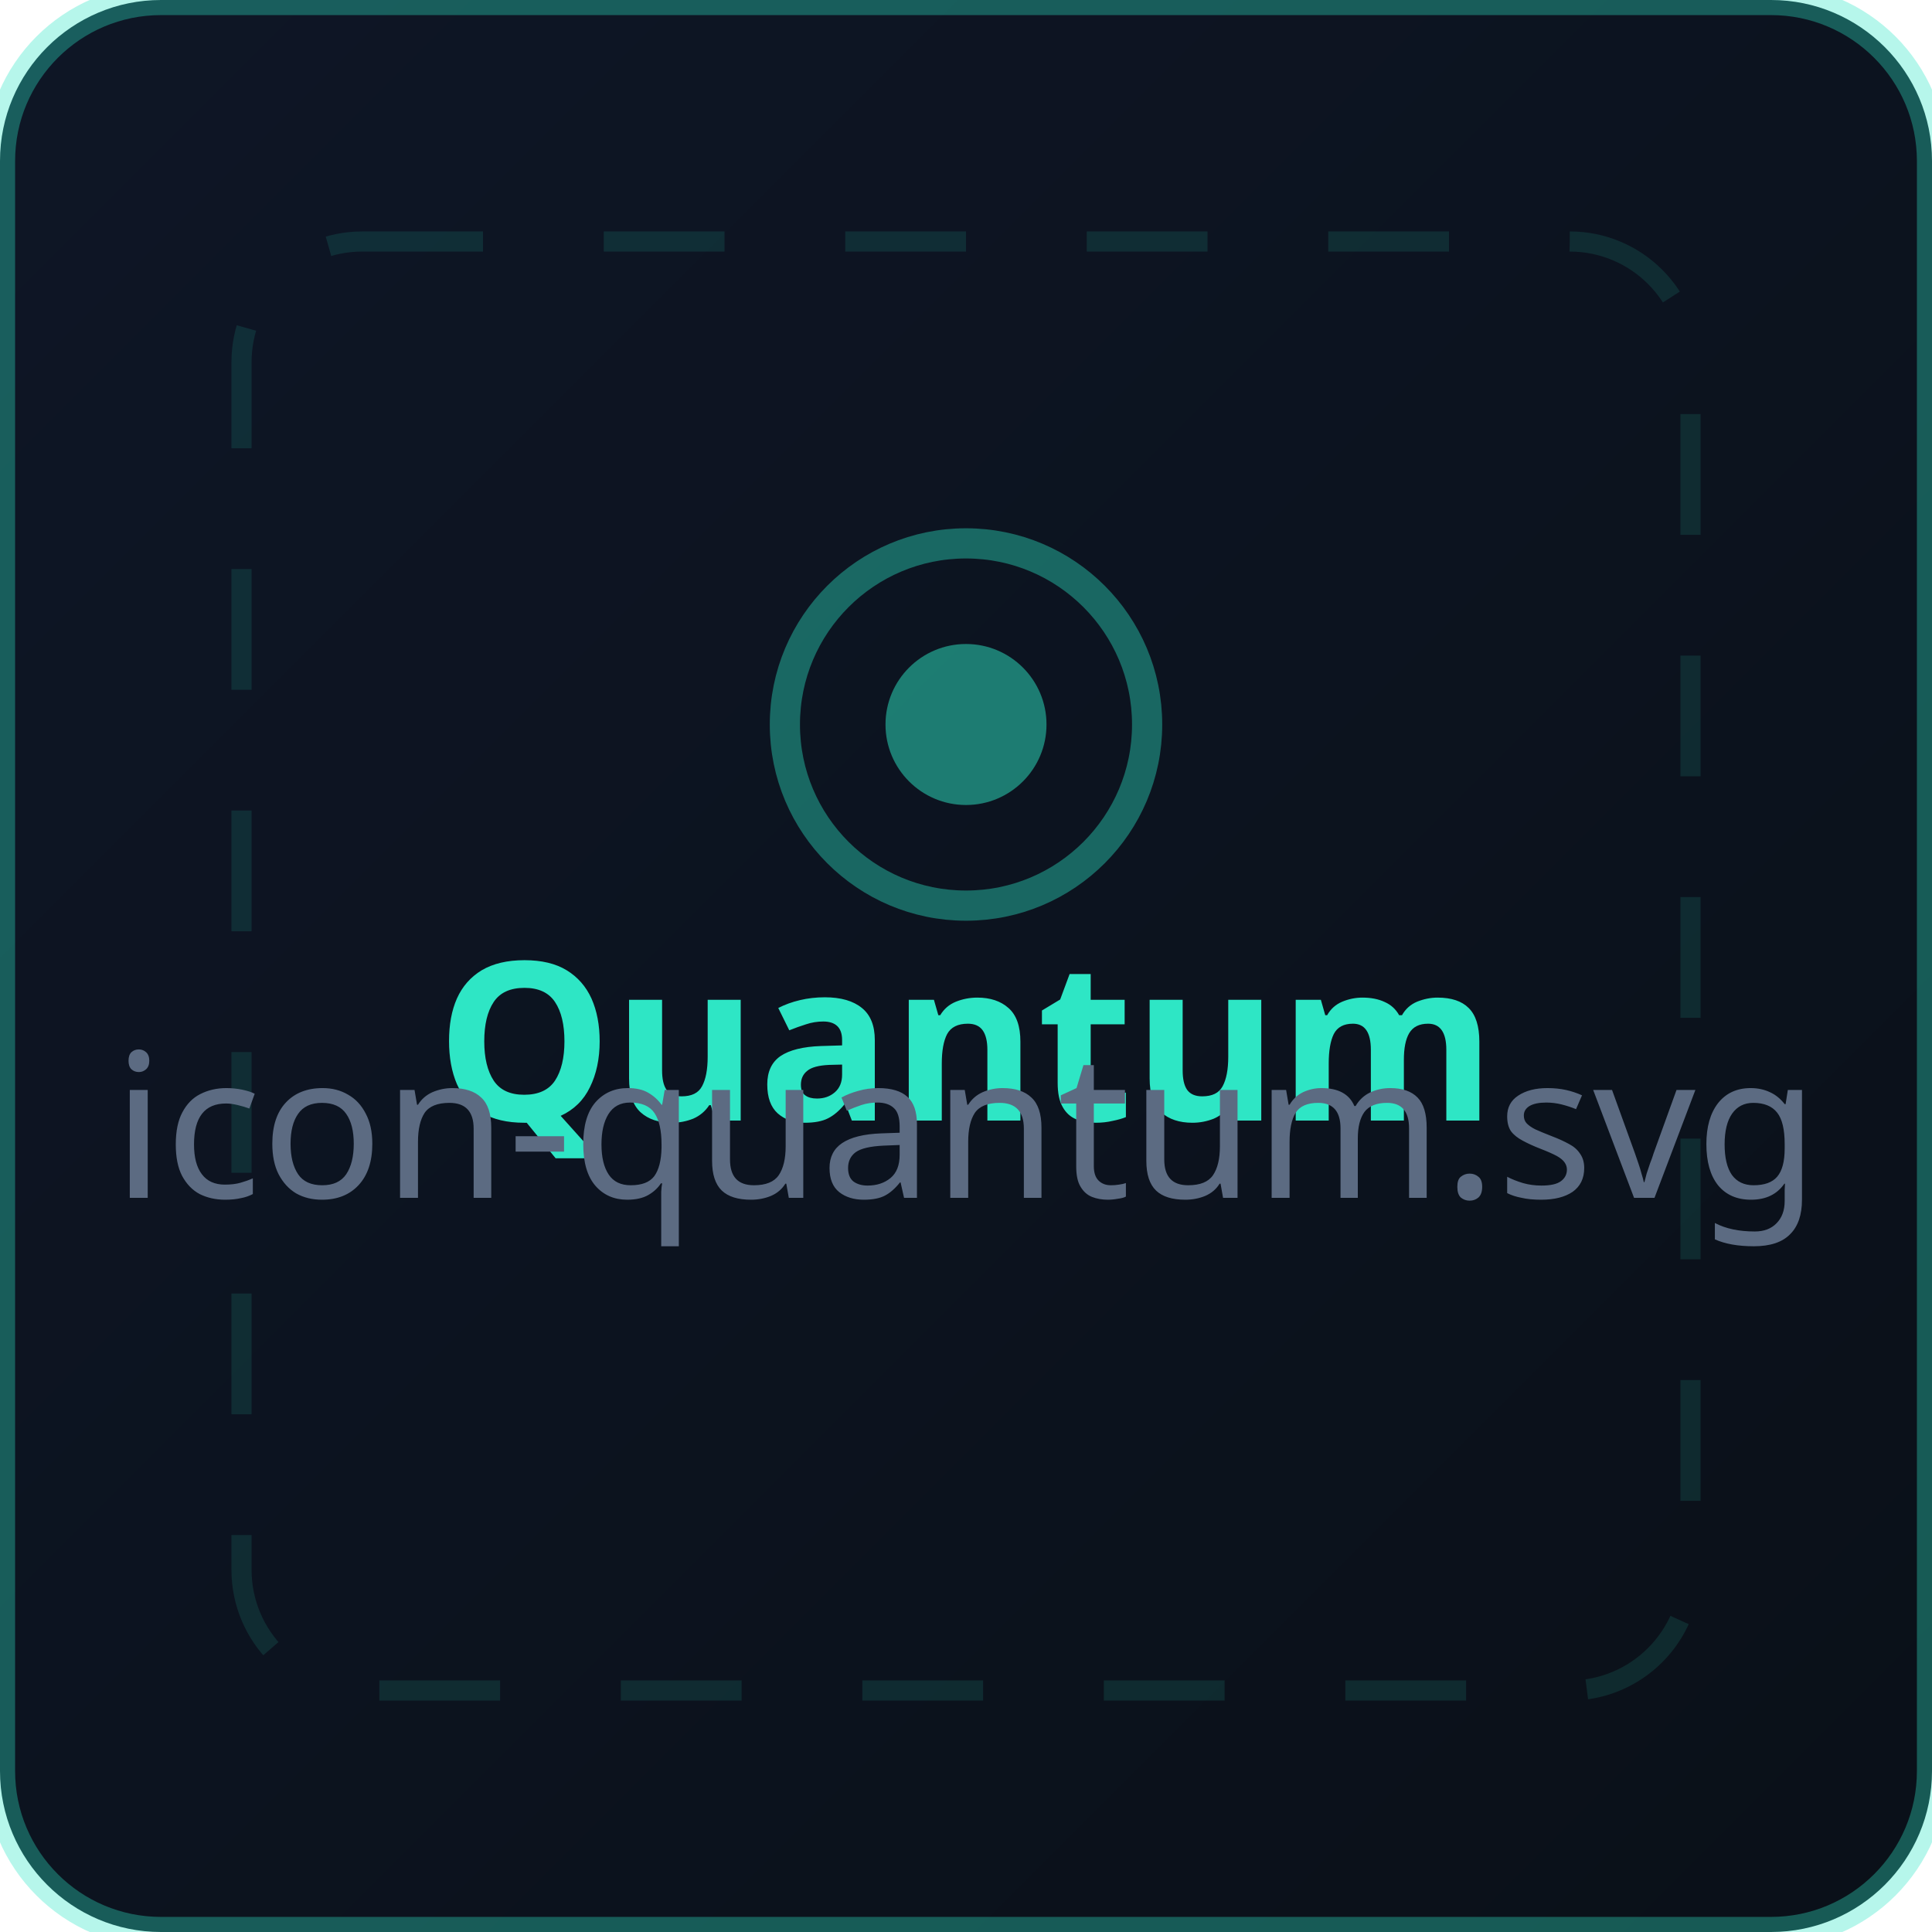
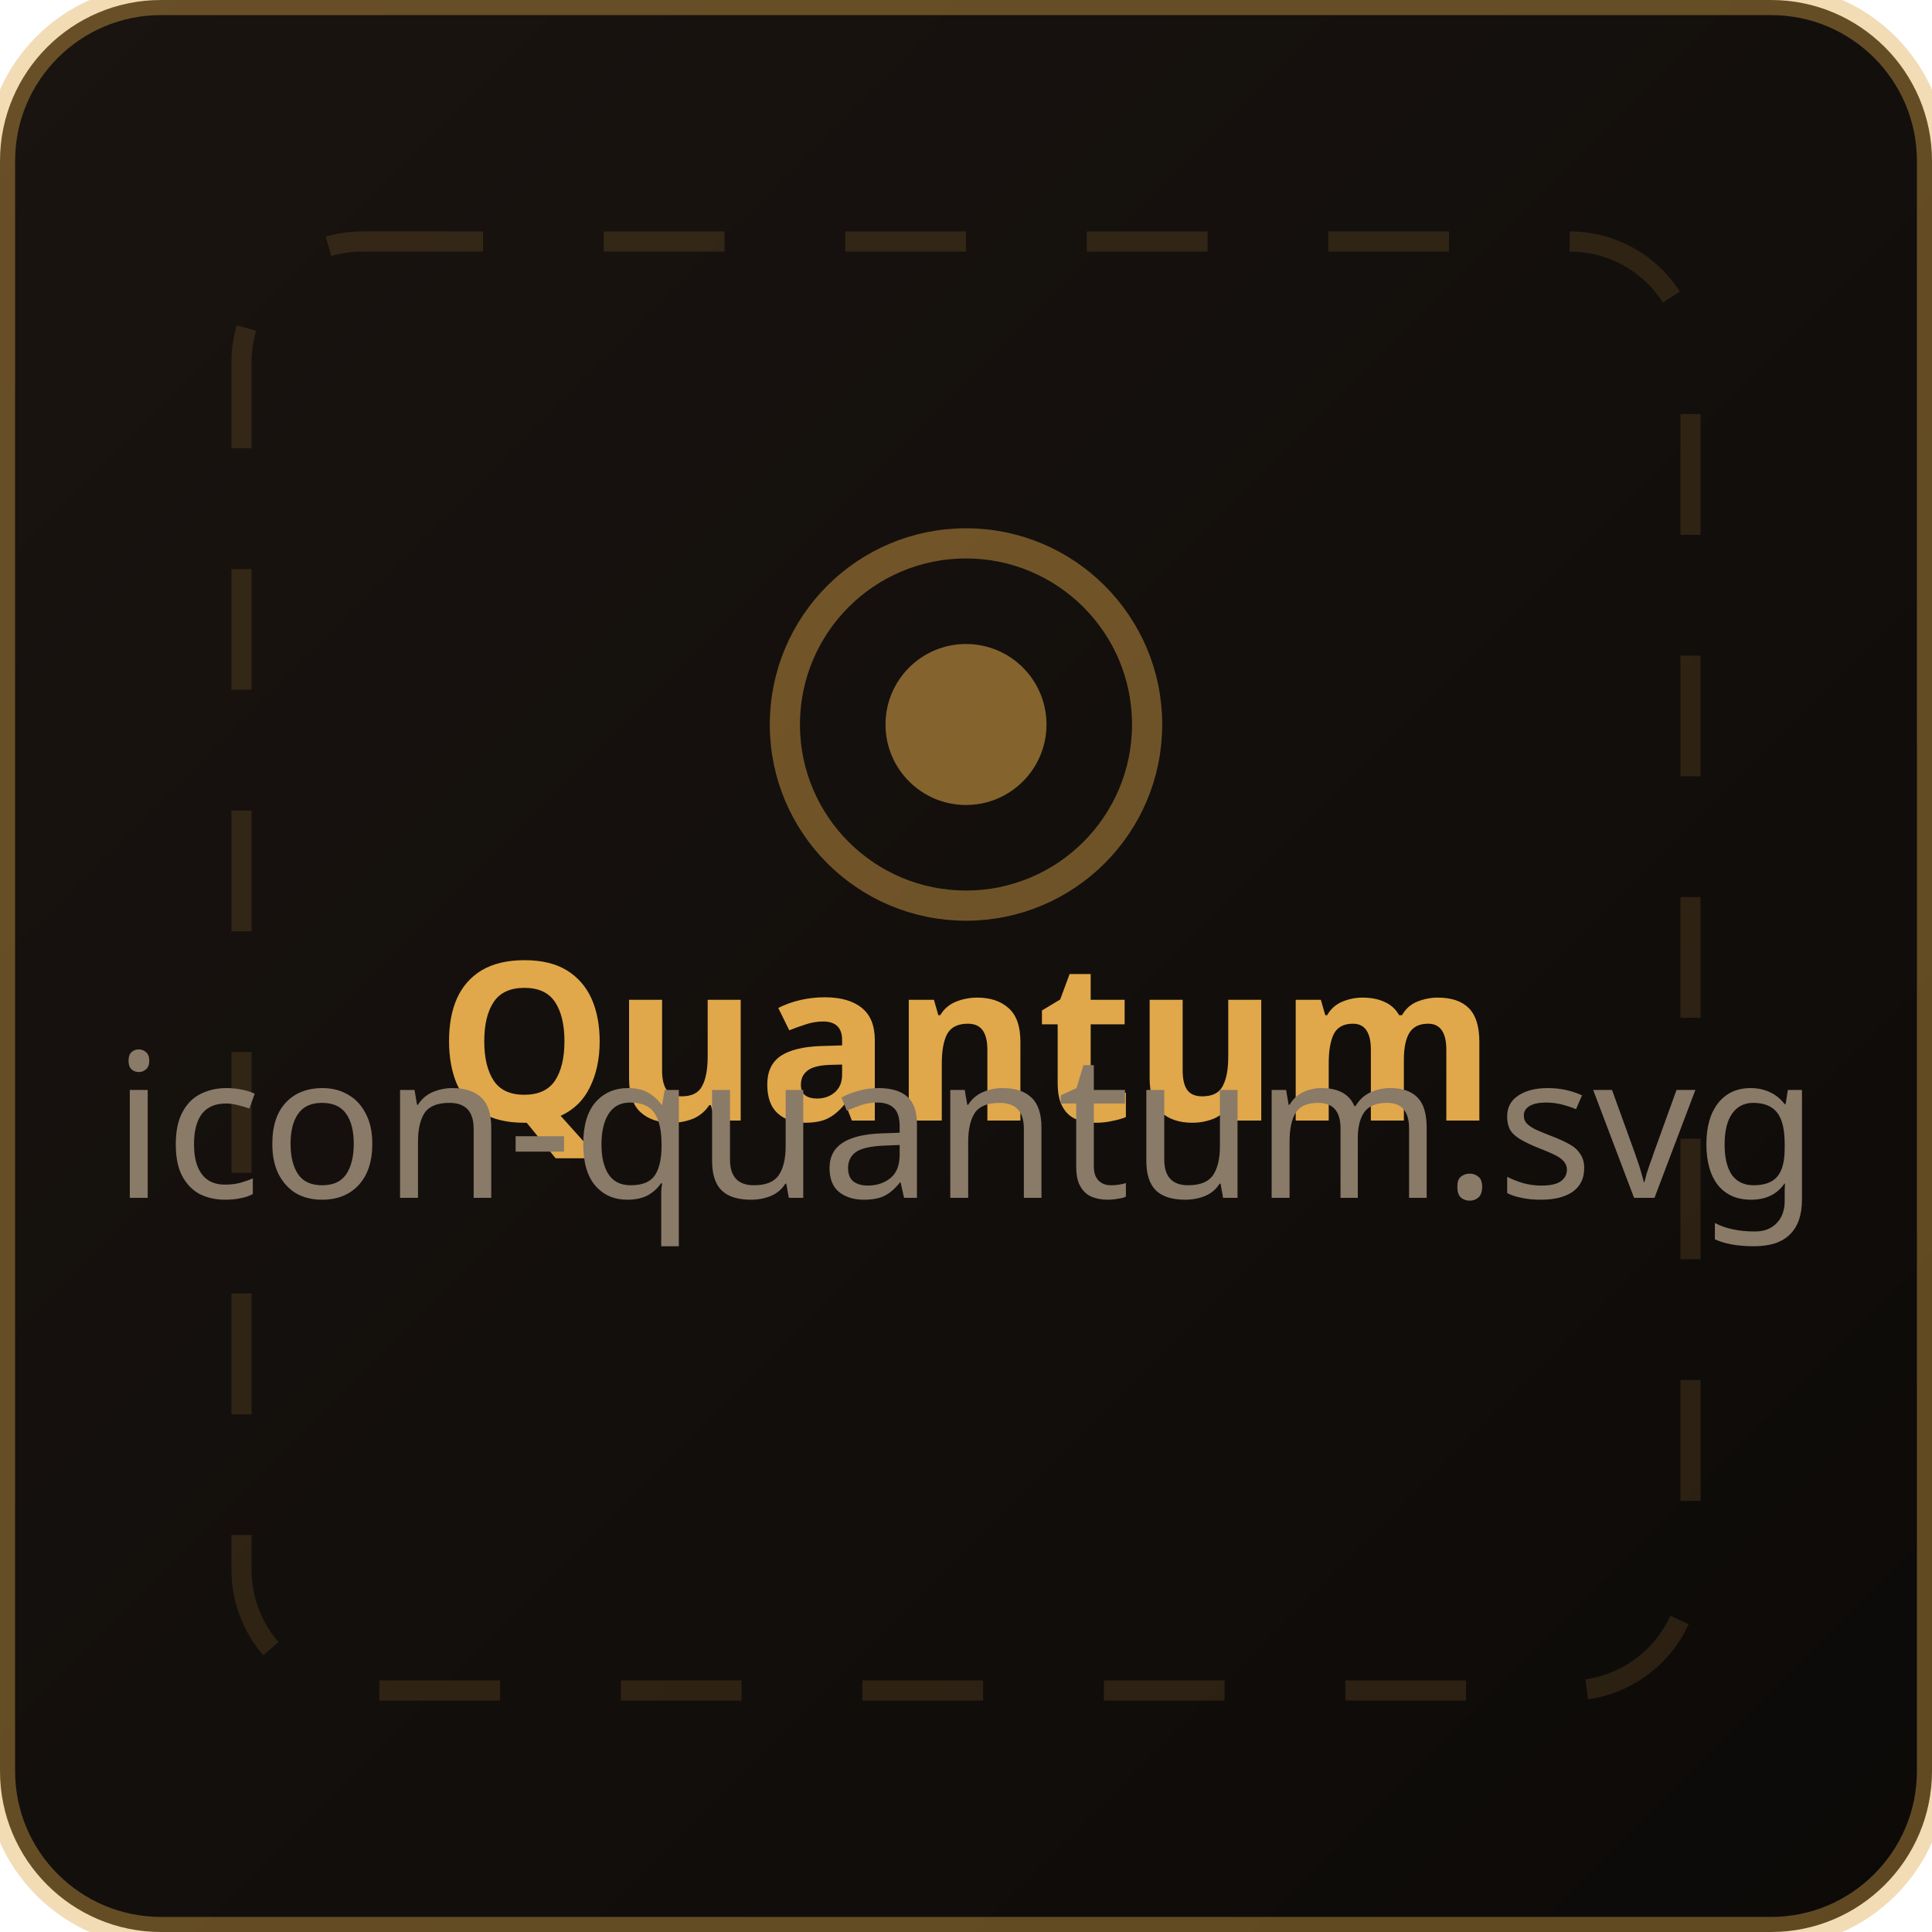
<svg xmlns="http://www.w3.org/2000/svg" width="96" height="96" viewBox="0 0 96 96" role="img" aria-label="Quantum placeholder">
  <defs>
    <linearGradient id="g" x1="0%" y1="0%" x2="100%" y2="100%">
-       <stop offset="0%" stop-color="#0e1626" />
-       <stop offset="100%" stop-color="#0a1018" />
+       <stop offset="0%" stop-color="#1a1410" />
+       <stop offset="100%" stop-color="#0c0a08" />
    </linearGradient>
  </defs>
-   <rect width="96" height="96" rx="8" fill="url(#g)" stroke="#2ee6c5" stroke-opacity="0.35" stroke-width="1.5" />
-   <rect x="12" y="12" width="72" height="72" rx="6" fill="none" stroke="#2ee6c5" stroke-opacity="0.12" stroke-dasharray="6 6" />
-   <circle cx="48" cy="36" r="9" fill="none" stroke="#2ee6c5" stroke-opacity="0.4" stroke-width="1.5" />
-   <circle cx="48" cy="36" r="4" fill="#2ee6c5" fill-opacity="0.5" />
-   <text x="50%" y="58%" text-anchor="middle" fill="#2ee6c5" font-family="system-ui,sans-serif" font-size="11" font-weight="600">Quantum</text>
-   <text x="50%" y="62%" text-anchor="middle" fill="#5c6b82" font-family="system-ui,sans-serif" font-size="10" font-weight="500">icon-quantum.svg</text>
+   <rect width="96" height="96" rx="8" fill="url(#g)" stroke="#e0a84a" stroke-opacity="0.4" stroke-width="1.5" />
+   <rect x="12" y="12" width="72" height="72" rx="6" fill="none" stroke="#e0a84a" stroke-opacity="0.14" stroke-dasharray="6 6" />
+   <circle cx="48" cy="36" r="9" fill="none" stroke="#e0a84a" stroke-opacity="0.45" stroke-width="1.5" />
+   <circle cx="48" cy="36" r="4" fill="#e0a84a" fill-opacity="0.55" />
+   <text x="50%" y="58%" text-anchor="middle" fill="#e0a84a" font-family="system-ui,sans-serif" font-size="11" font-weight="600">Quantum</text>
+   <text x="50%" y="62%" text-anchor="middle" fill="#8a7a68" font-family="system-ui,sans-serif" font-size="10" font-weight="500">icon-quantum.svg</text>
</svg>
